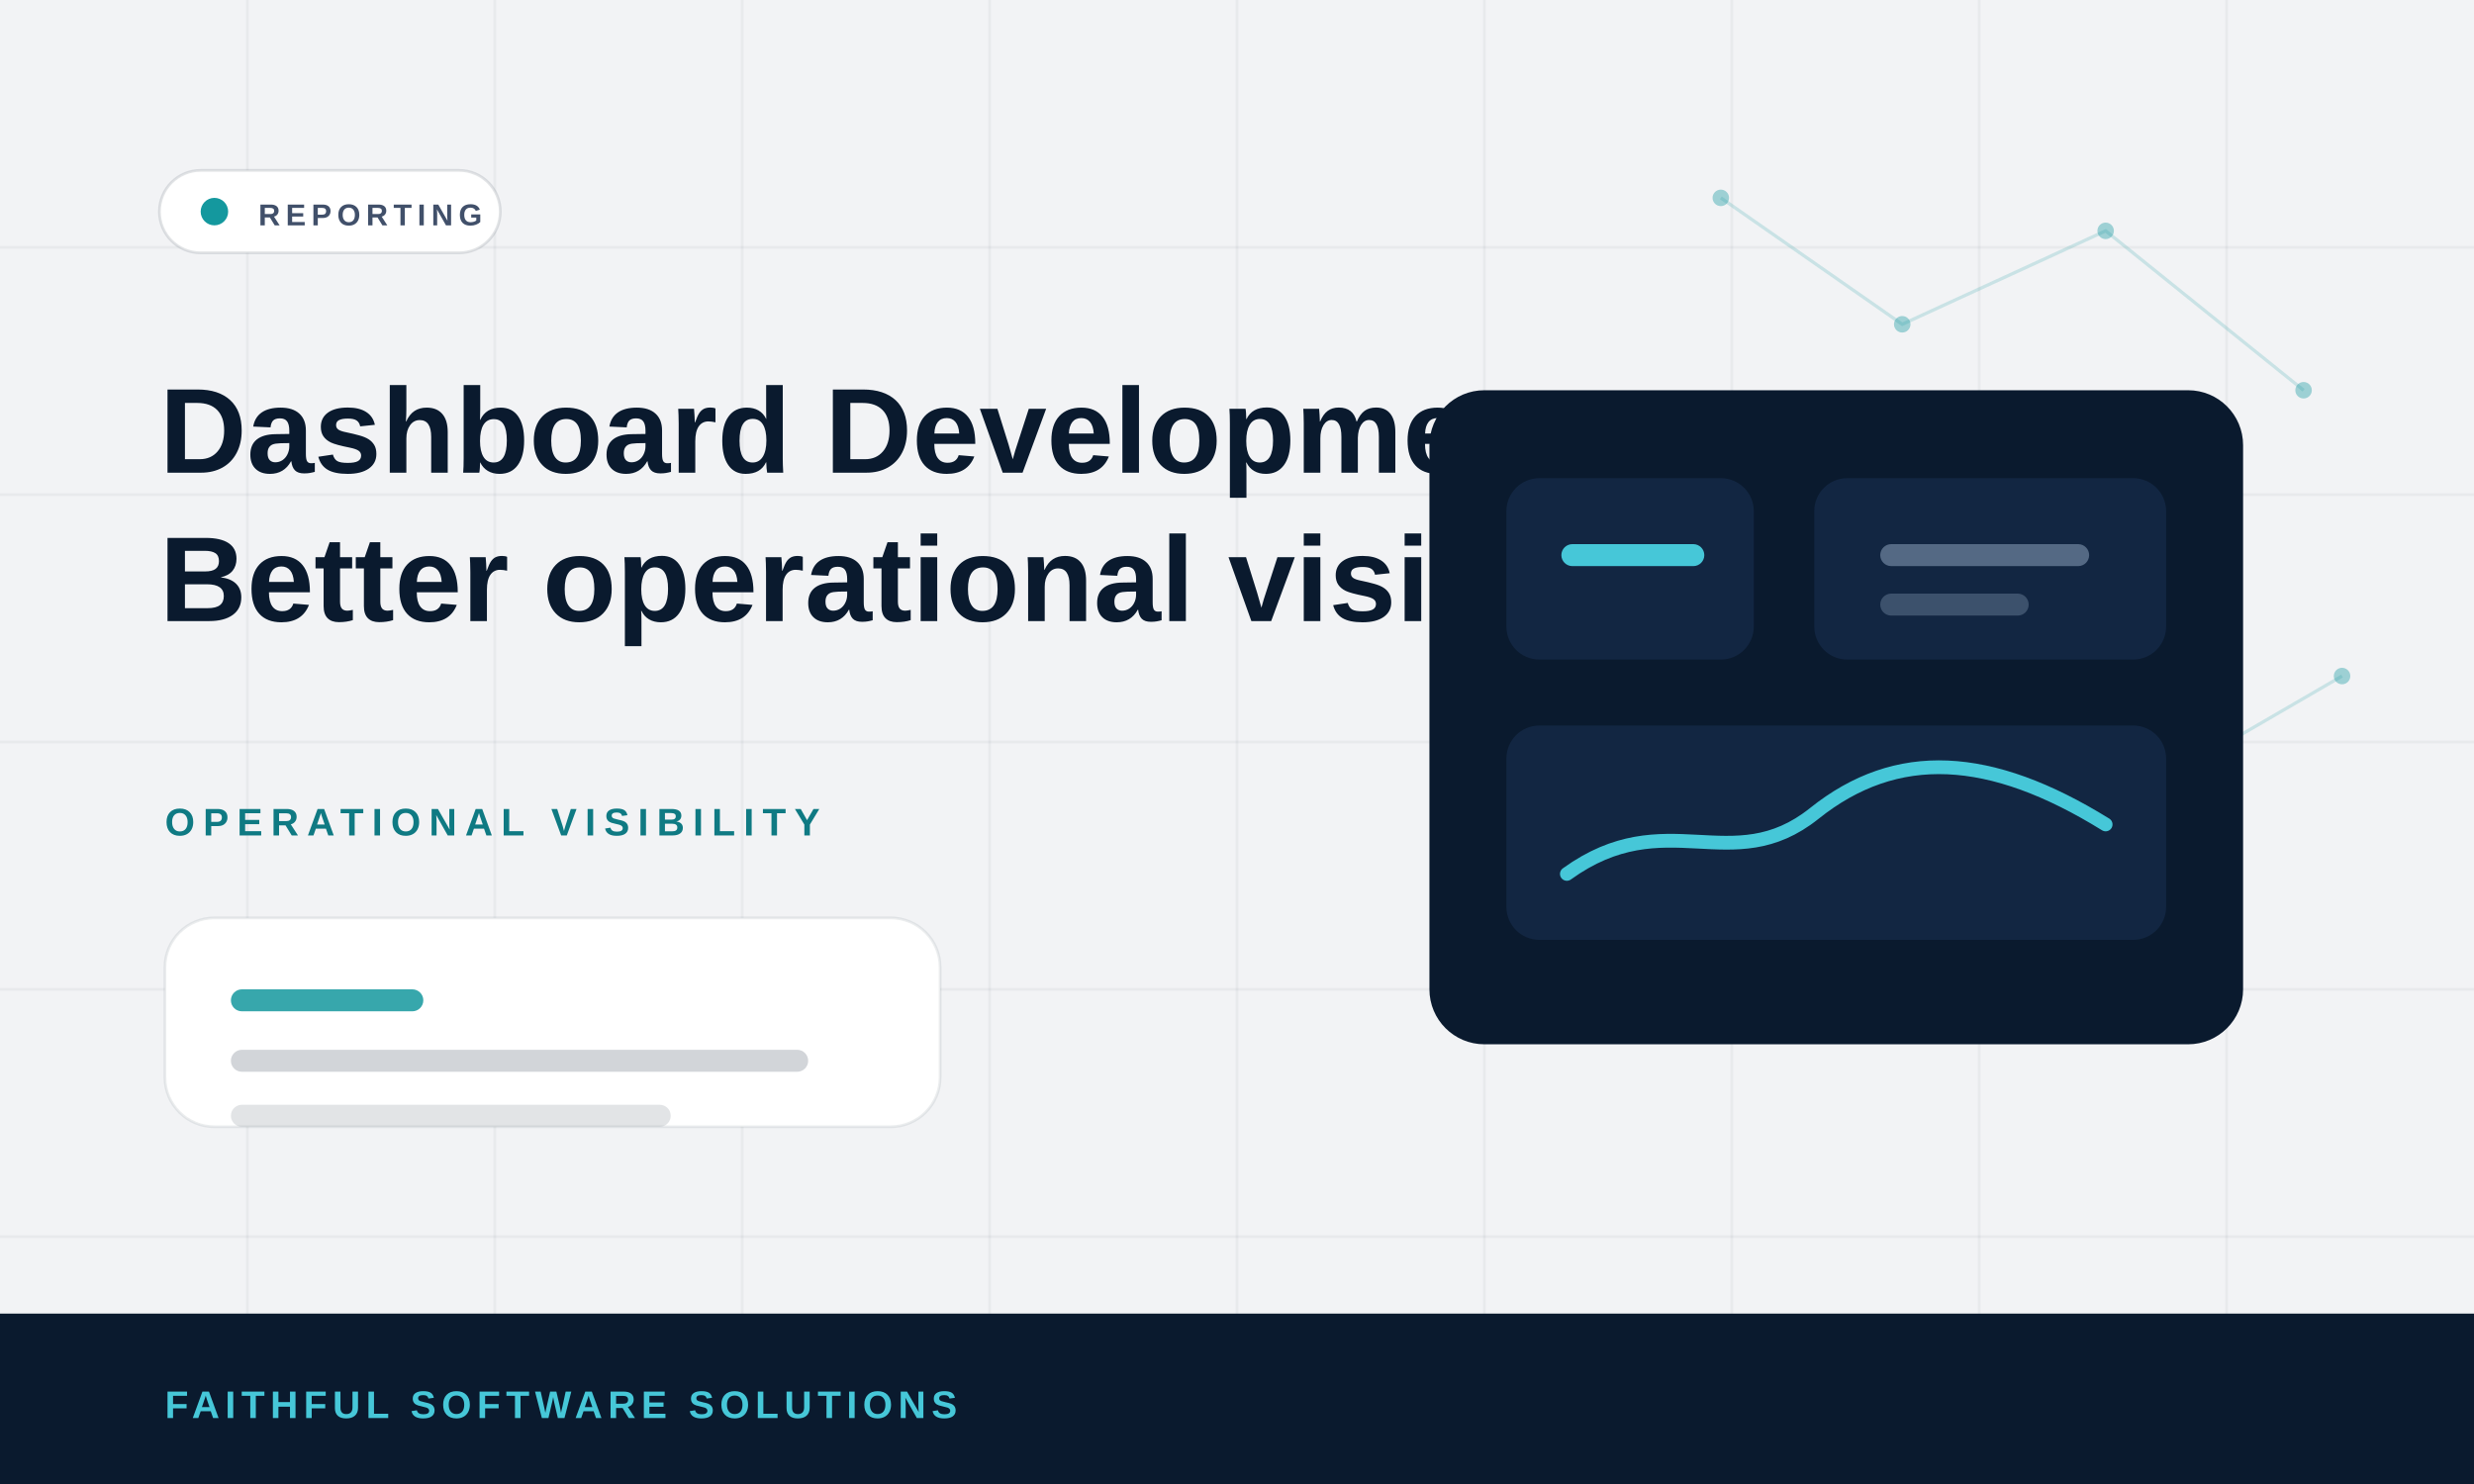
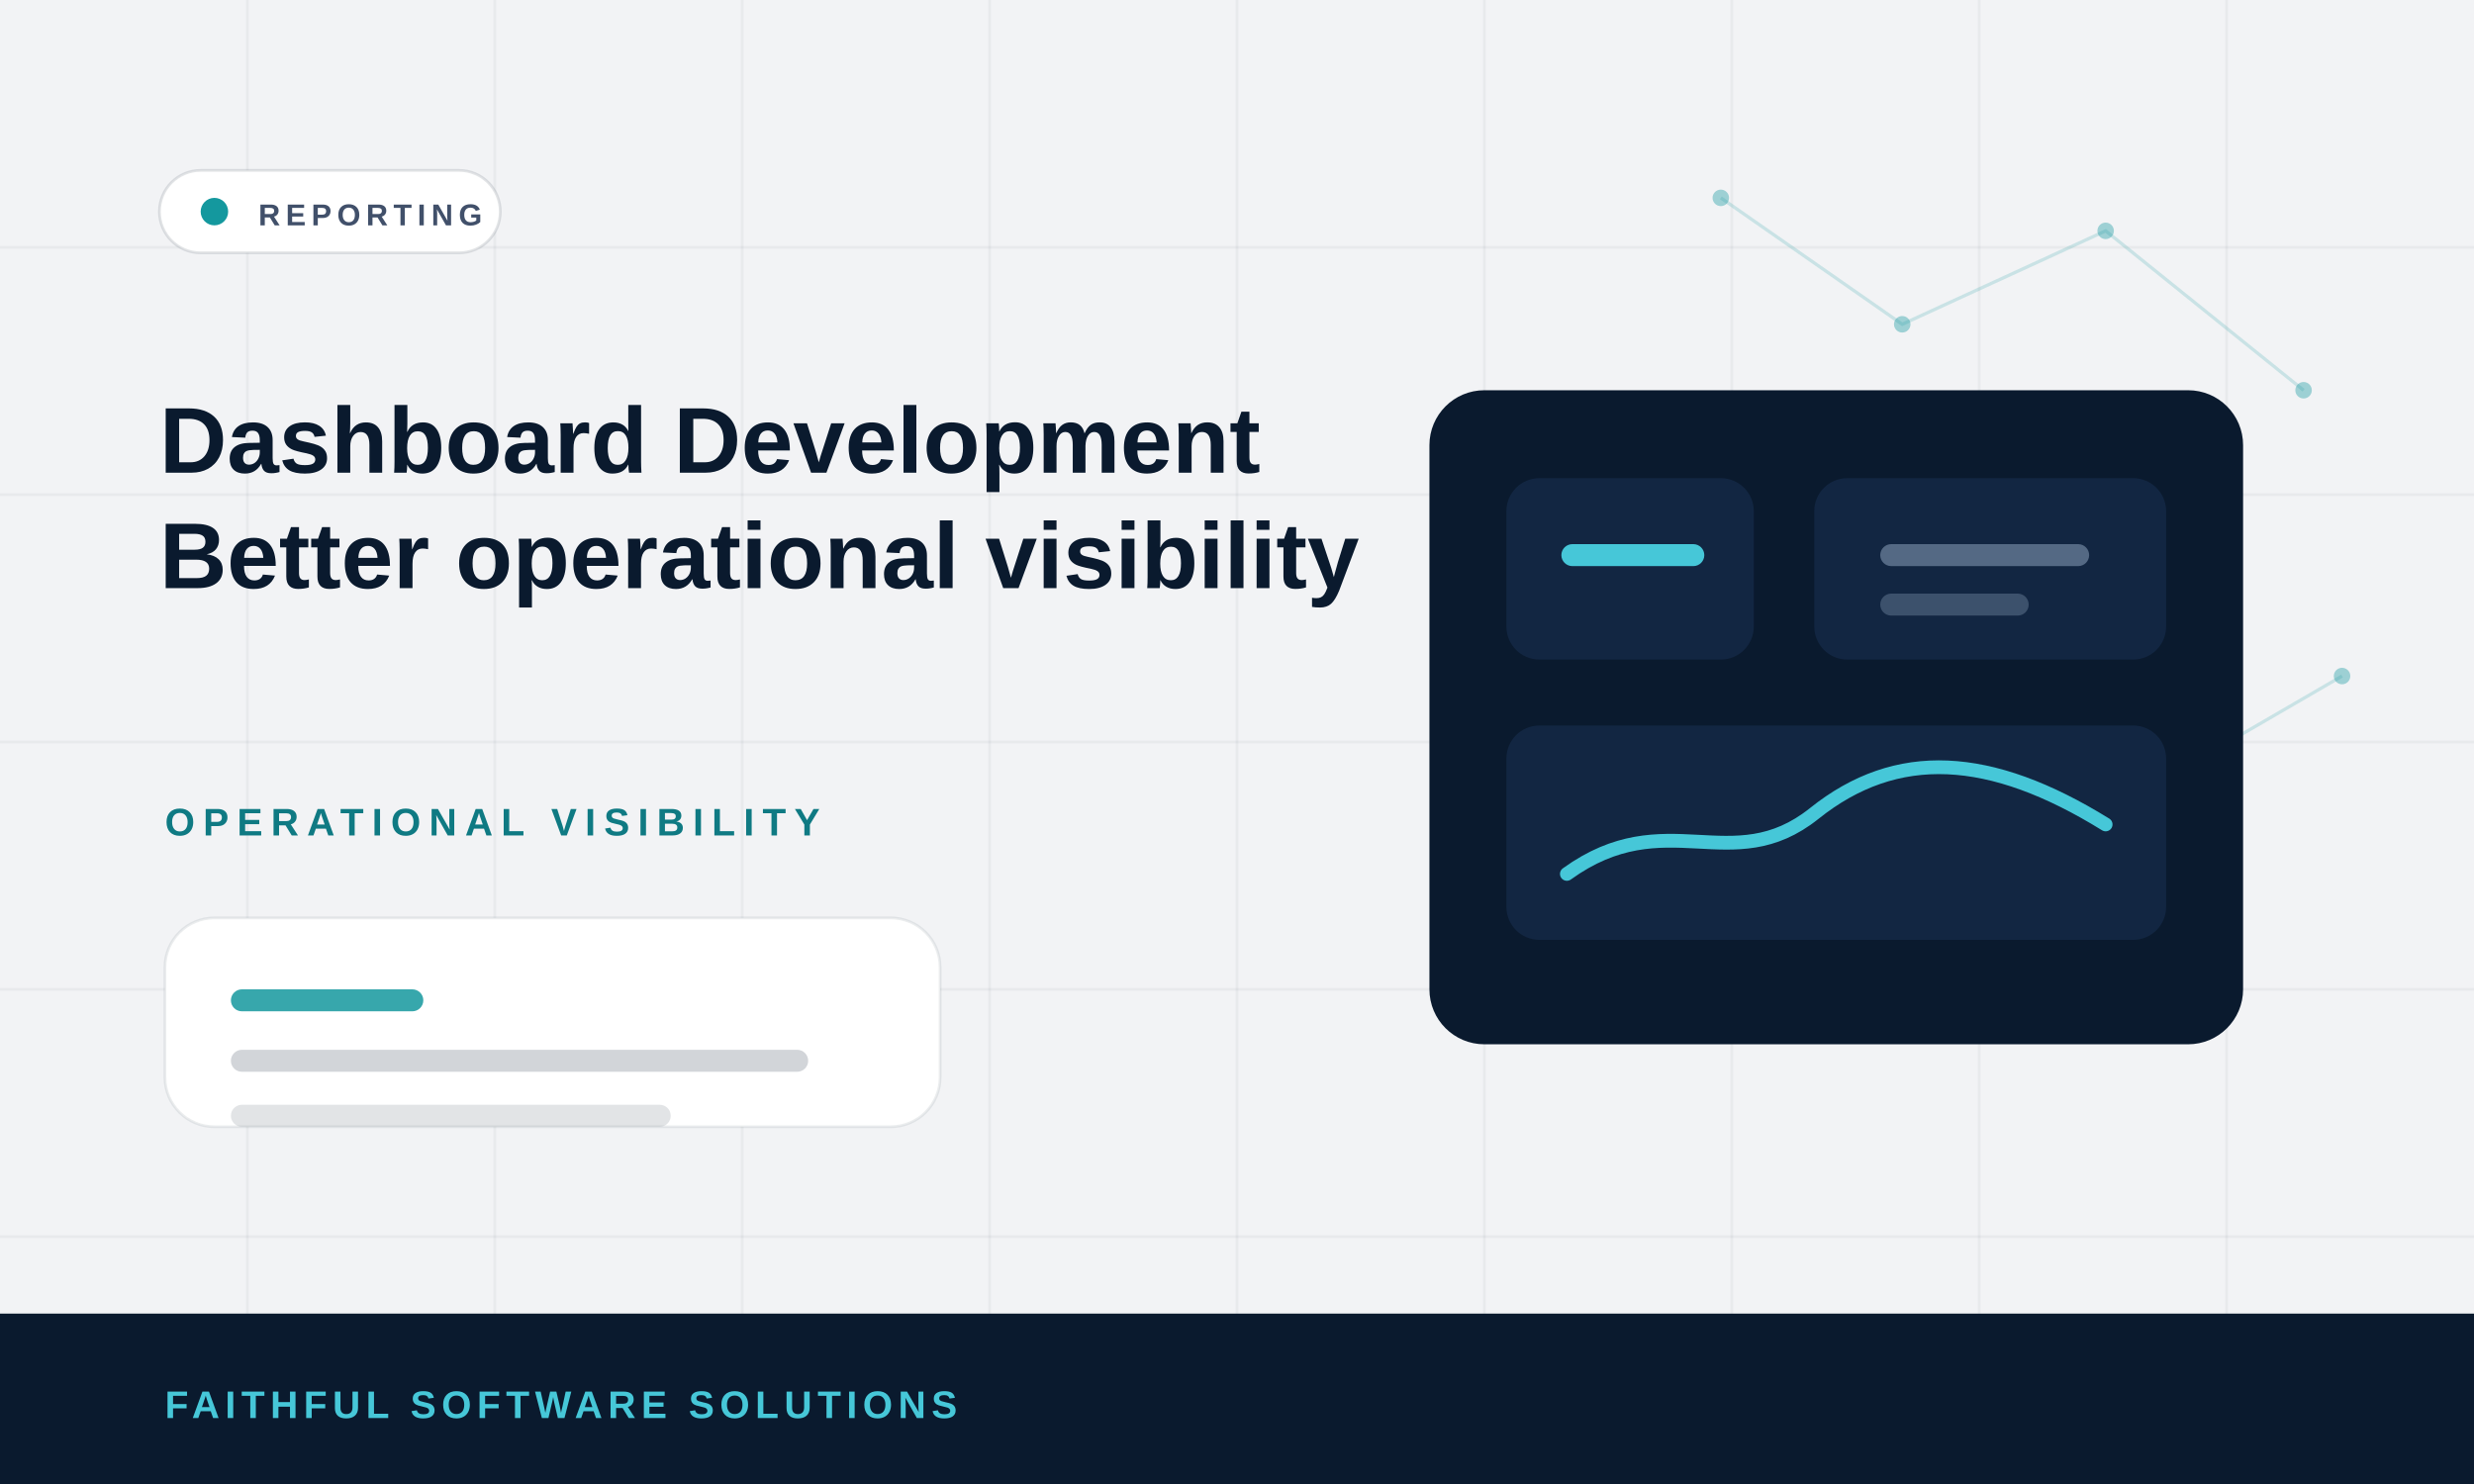
<svg xmlns="http://www.w3.org/2000/svg" viewBox="0 0 900 540" role="img" aria-labelledby="title desc">
  <rect width="900" height="540" fill="#f2f3f5" />
  <g stroke="#0a1a2e" stroke-opacity=".045" stroke-width="1">
    <line x1="90" y1="0" x2="90" y2="540" />
    <line x1="180" y1="0" x2="180" y2="540" />
    <line x1="270" y1="0" x2="270" y2="540" />
    <line x1="360" y1="0" x2="360" y2="540" />
    <line x1="450" y1="0" x2="450" y2="540" />
    <line x1="540" y1="0" x2="540" y2="540" />
    <line x1="630" y1="0" x2="630" y2="540" />
    <line x1="720" y1="0" x2="720" y2="540" />
    <line x1="810" y1="0" x2="810" y2="540" />
    <line x1="0" y1="90" x2="900" y2="90" />
    <line x1="0" y1="180" x2="900" y2="180" />
    <line x1="0" y1="270" x2="900" y2="270" />
    <line x1="0" y1="360" x2="900" y2="360" />
    <line x1="0" y1="450" x2="900" y2="450" />
  </g>
  <g fill="none" stroke="#14989e" stroke-opacity=".18" stroke-width="1.2">
    <path d="M626 72 692 118 766 84 838 142" />
    <path d="M650 256 716 224 790 282 852 246" />
    <path d="M102 380 168 342 236 392 318 354" />
  </g>
  <g fill="#14989e" fill-opacity=".38">
    <circle cx="626" cy="72" r="3" />
    <circle cx="692" cy="118" r="3" />
    <circle cx="766" cy="84" r="3" />
    <circle cx="838" cy="142" r="3" />
    <circle cx="650" cy="256" r="3" />
    <circle cx="716" cy="224" r="3" />
    <circle cx="790" cy="282" r="3" />
    <circle cx="852" cy="246" r="3" />
    <circle cx="102" cy="380" r="3" />
    <circle cx="168" cy="342" r="3" />
    <circle cx="236" cy="392" r="3" />
    <circle cx="318" cy="354" r="3" />
  </g>
  <rect x="58" y="62" width="124" height="30" rx="15" fill="#ffffff" stroke="#0a1a2e" stroke-opacity=".12" />
  <circle cx="78" cy="77" r="5" fill="#14989e" />
  <text x="94" y="82" font-family="Arial, sans-serif" font-size="11" font-weight="700" letter-spacing="2" fill="#41506a">
    REPORTING
  </text>
-   <text x="58" y="172" font-family="Arial, sans-serif" font-size="44" font-weight="800" fill="#0a1a2e">
+   <text x="58" y="172" font-family="Arial, sans-serif" font-size="34" font-weight="800" fill="#0a1a2e">
    Dashboard Development
  </text>
-   <text x="58" y="226" font-family="Arial, sans-serif" font-size="44" font-weight="800" fill="#0a1a2e">
+   <text x="58" y="214" font-family="Arial, sans-serif" font-size="34" font-weight="800" fill="#0a1a2e">
    Better operational visibility
  </text>
  <text x="60" y="304" font-family="Arial, sans-serif" font-size="14" font-weight="700" letter-spacing="3" fill="#0f7a83">
    OPERATIONAL VISIBILITY
  </text>
  <rect x="60" y="334" width="282" height="76" rx="18" fill="#ffffff" stroke="#0a1a2e" stroke-opacity=".08" />
  <rect x="84" y="360" width="70" height="8" rx="4" fill="#14989e" fill-opacity=".85" />
  <rect x="84" y="382" width="210" height="8" rx="4" fill="#0a1a2e" fill-opacity=".18" />
  <rect x="84" y="402" width="160" height="8" rx="4" fill="#0a1a2e" fill-opacity=".12" />
  <g>
    <rect x="520" y="142" width="296" height="238" rx="20" fill="#0a1a2e" />
    <rect x="548" y="174" width="90" height="66" rx="12" fill="#122642" />
    <rect x="660" y="174" width="128" height="66" rx="12" fill="#122642" />
    <rect x="548" y="264" width="240" height="78" rx="12" fill="#122642" />
    <path d="M570 318 C606 292 630 320 660 296 S724 274 766 300" stroke="#46c7d8" stroke-width="5" fill="none" stroke-linecap="round" />
    <rect x="568" y="198" width="52" height="8" rx="4" fill="#46c7d8" />
    <rect x="684" y="198" width="76" height="8" rx="4" fill="#8aa0b9" fill-opacity=".55" />
    <rect x="684" y="216" width="54" height="8" rx="4" fill="#8aa0b9" fill-opacity=".35" />
  </g>
  <rect x="0" y="478" width="900" height="62" fill="#0a1a2e" />
  <text x="60" y="516" font-family="Arial, sans-serif" font-size="14" font-weight="700" letter-spacing="2" fill="#46c7d8">
    FAITHFUL SOFTWARE SOLUTIONS
  </text>
</svg>
